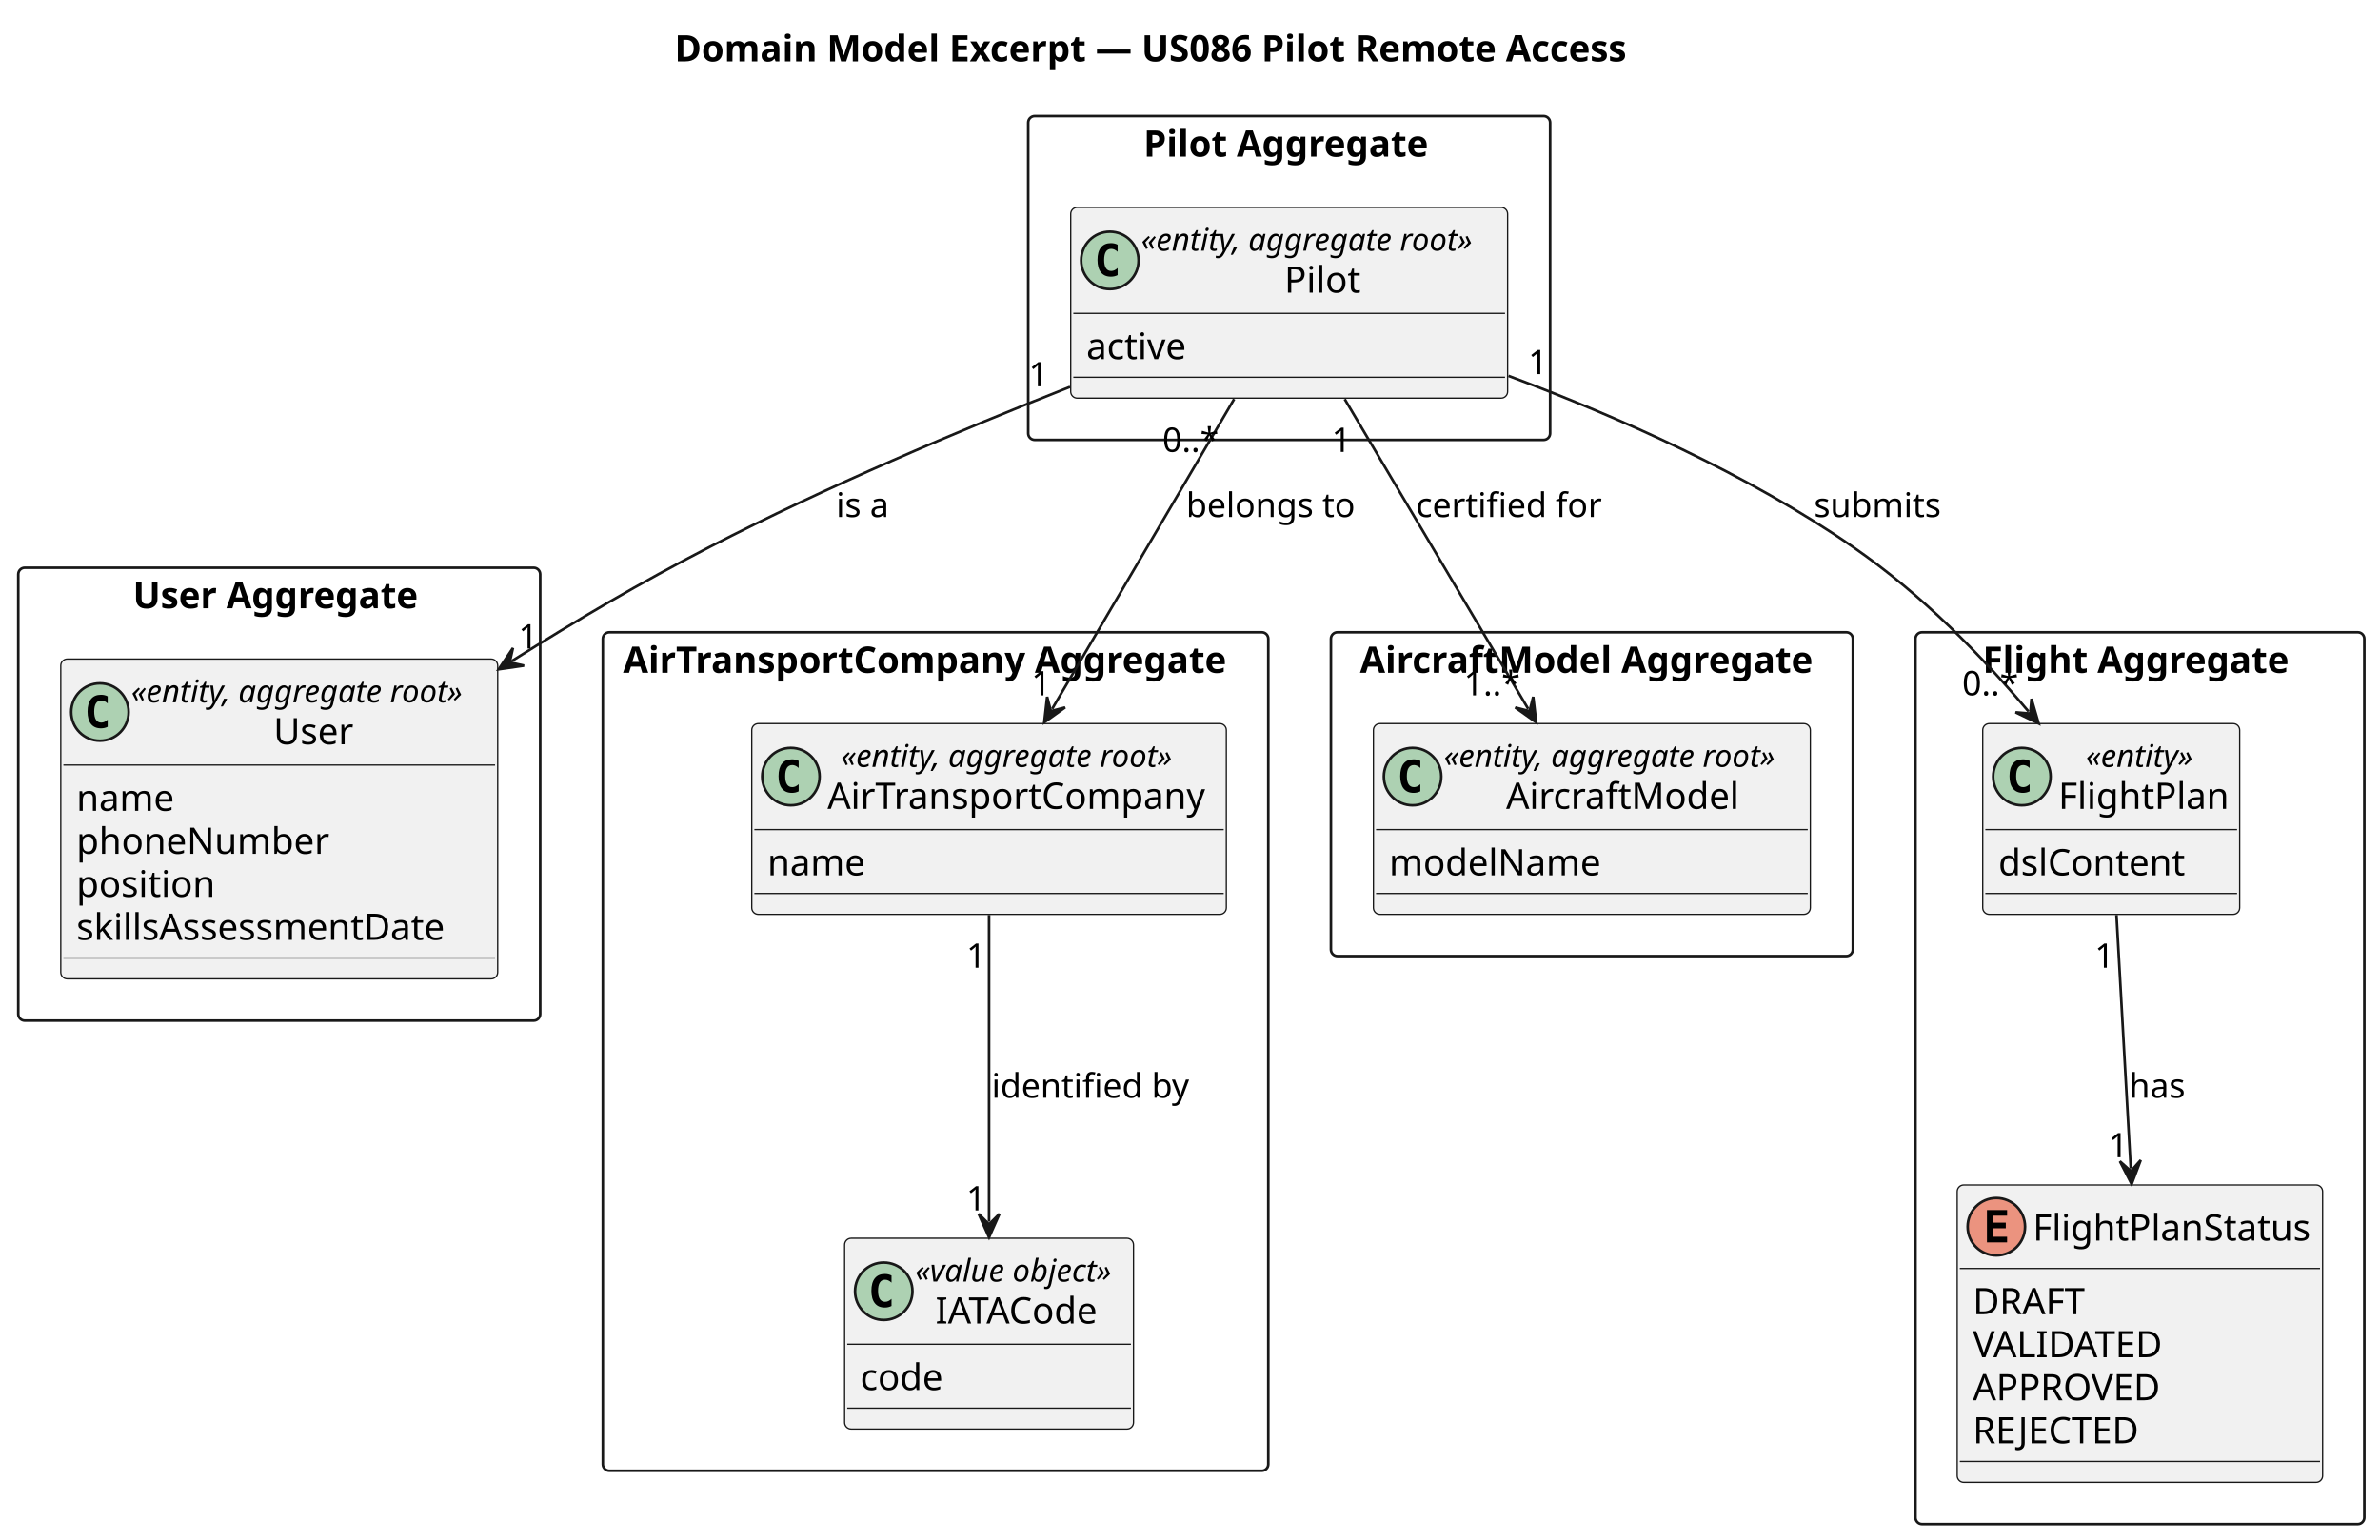
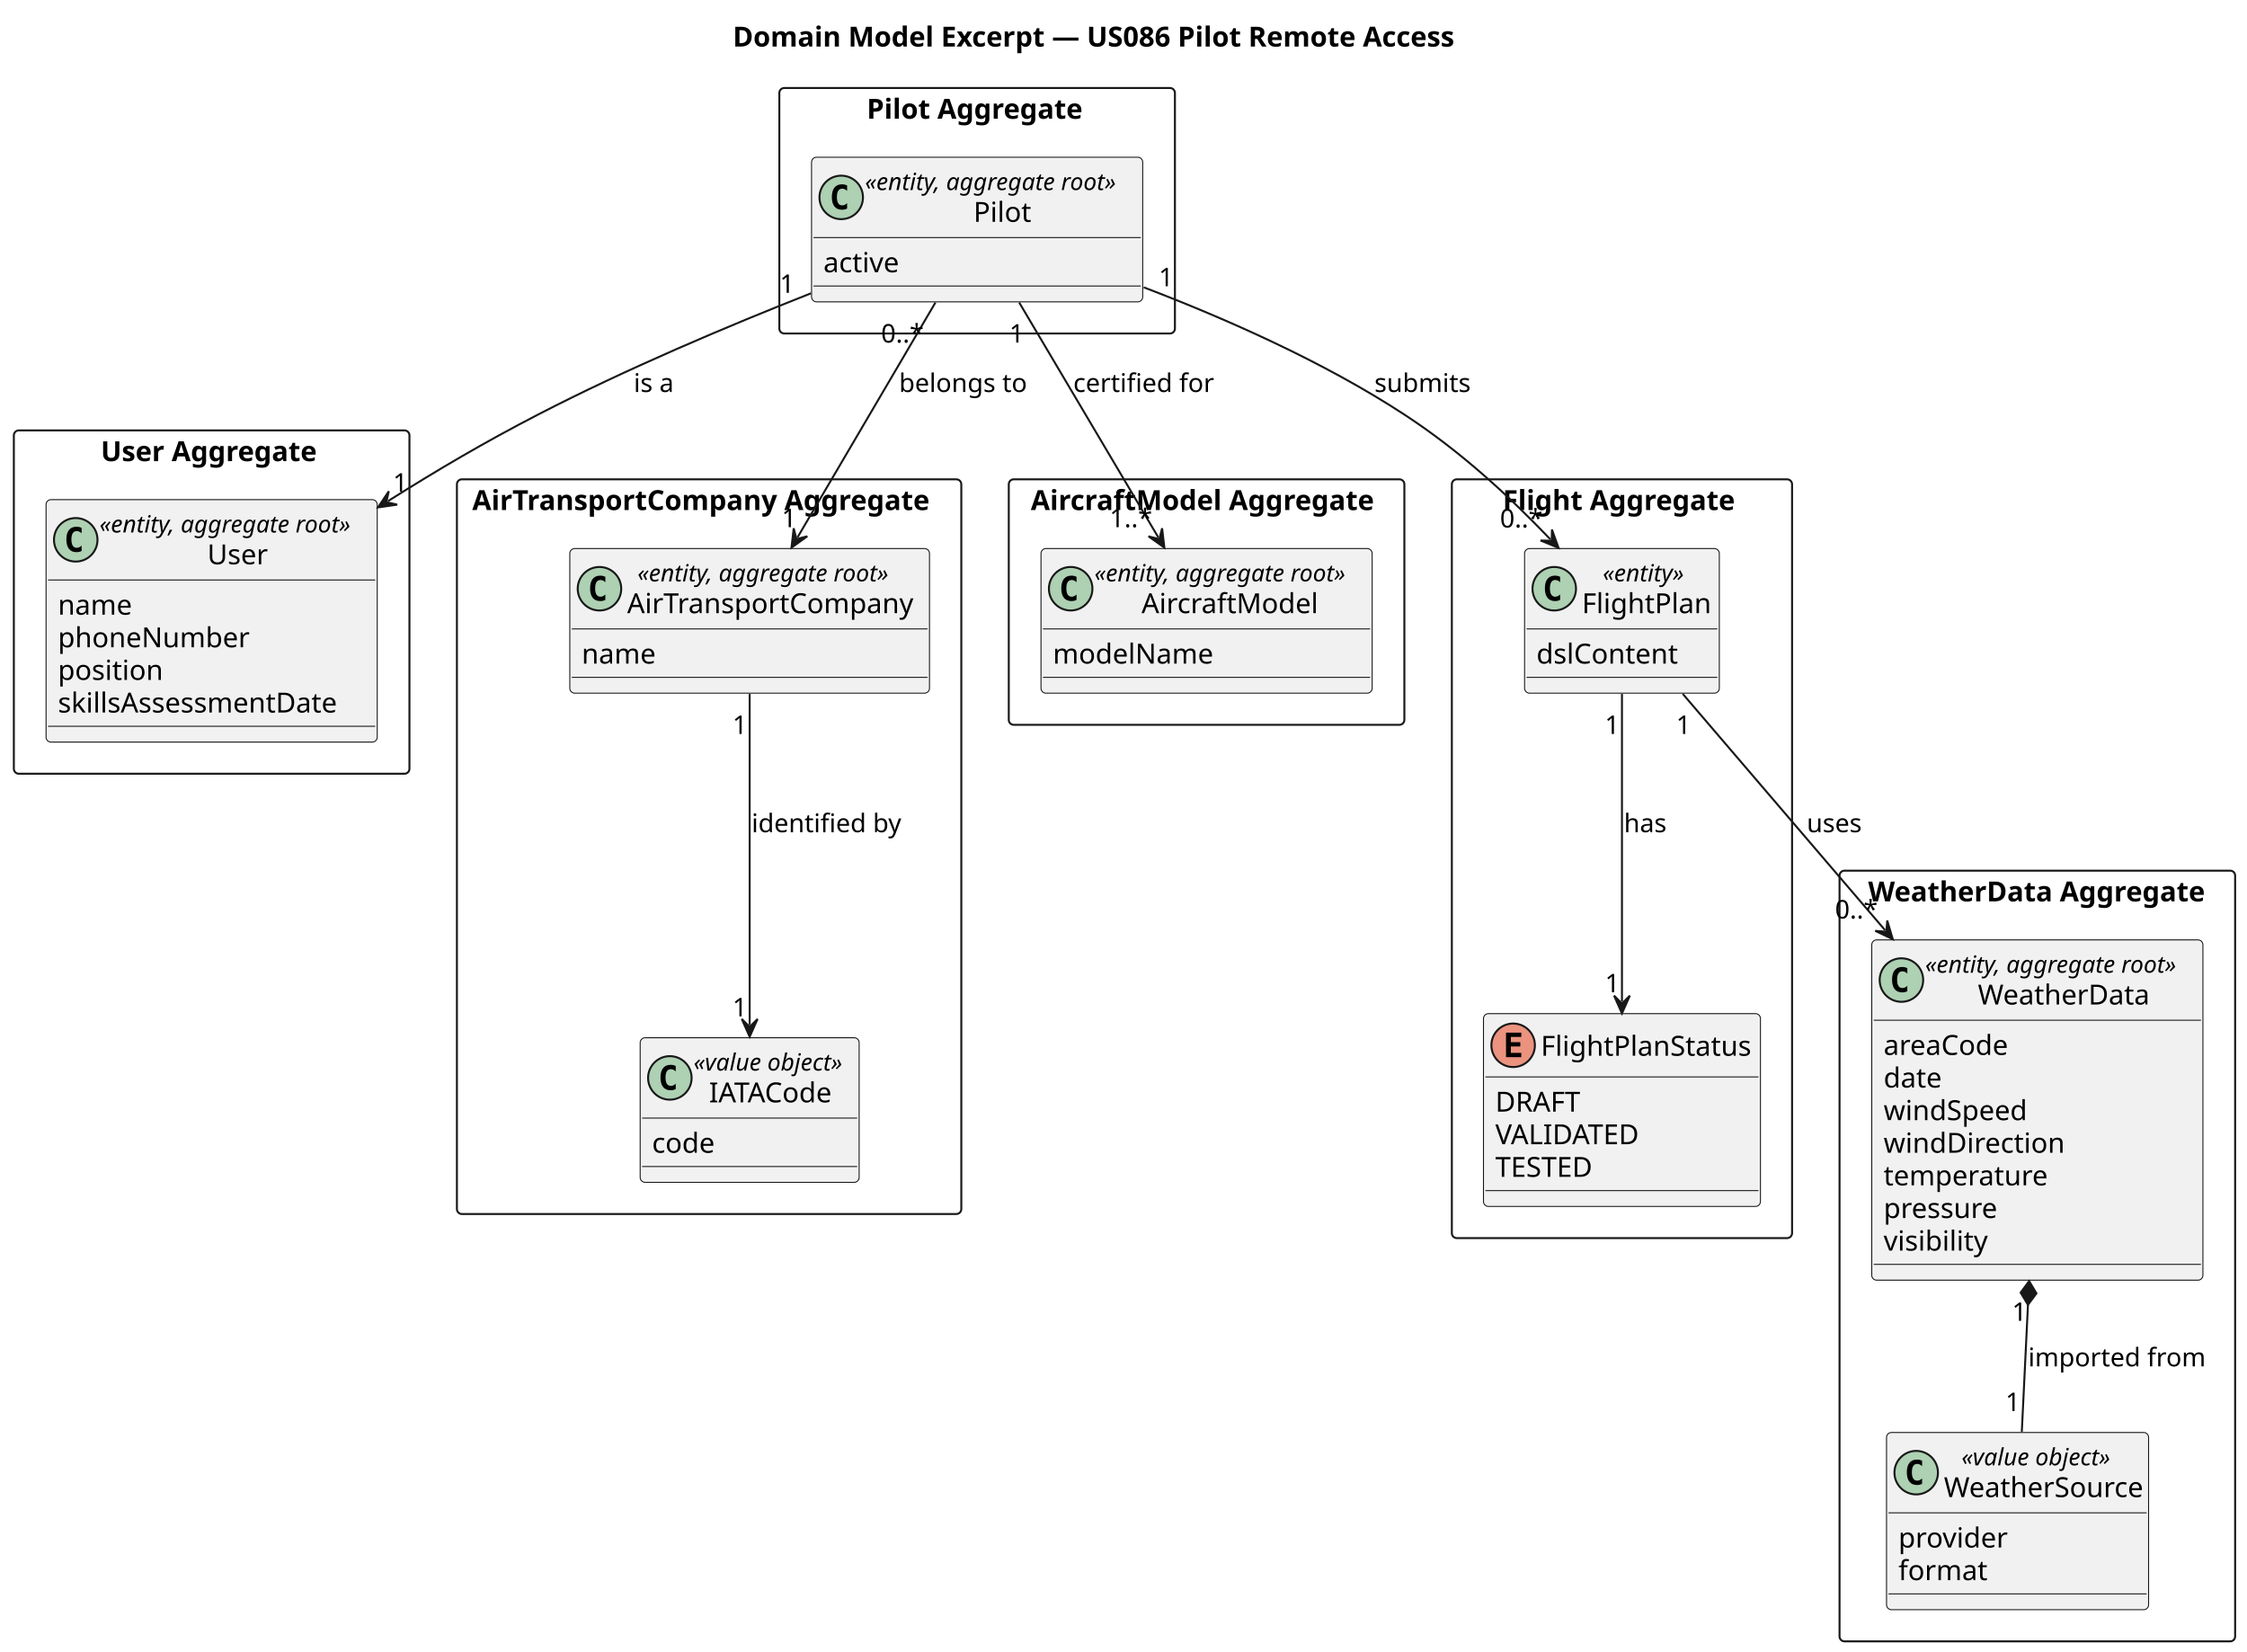
- <svg xmlns="http://www.w3.org/2000/svg" contentStyleType="text/css" data-diagram-type="CLASS" height="590px" preserveAspectRatio="none" style="width:912px;height:590px;background:#FFFFFF;" version="1.1" viewBox="0 0 912 590" width="912px" zoomAndPan="magnify">
+ <svg xmlns="http://www.w3.org/2000/svg" contentStyleType="text/css" data-diagram-type="CLASS" height="835px" preserveAspectRatio="none" style="width:1136px;height:835px;background:#FFFFFF;" version="1.1" viewBox="0 0 1136 835" width="1136px" zoomAndPan="magnify">
  <defs />
  <g>
    <g class="title" data-source-line="4">
-       <text fill="#000000" font-family="sans-serif" font-size="14" font-weight="bold" lengthAdjust="spacing" textLength="381.049" x="258.476" y="23.535">Domain Model Excerpt — US086 Pilot Remote Access</text>
+       <text fill="#000000" font-family="sans-serif" font-size="14" font-weight="bold" lengthAdjust="spacing" textLength="381.049" x="370.476" y="23.535">Domain Model Excerpt — US086 Pilot Remote Access</text>
    </g>
    <g class="cluster" data-entity="Pilot Aggregate" data-source-line="6" data-uid="ent0002" id="cluster_Pilot Aggregate">
      <rect fill="none" height="124.11" rx="2.5" ry="2.5" style="stroke:#181818;stroke-width:1;" width="200" x="394" y="44.488" />
      <text fill="#000000" font-family="sans-serif" font-size="14" font-weight="bold" lengthAdjust="spacing" textLength="111.61" x="438.195" y="60.023">Pilot Aggregate</text>
    </g>
    <g class="cluster" data-entity="User Aggregate" data-source-line="12" data-uid="ent0004" id="cluster_User Aggregate">
-       <rect fill="none" height="173.58" rx="2.5" ry="2.5" style="stroke:#181818;stroke-width:1;" width="200" x="7" y="217.598" />
+       <rect fill="none" height="173.57" rx="2.5" ry="2.5" style="stroke:#181818;stroke-width:1;" width="200" x="7" y="217.598" />
      <text fill="#000000" font-family="sans-serif" font-size="14" font-weight="bold" lengthAdjust="spacing" textLength="112.096" x="50.952" y="233.133">User Aggregate</text>
    </g>
    <g class="cluster" data-entity="AirTransportCompany Aggregate" data-source-line="21" data-uid="ent0006" id="cluster_AirTransportCompany Aggregate">
-       <rect fill="none" height="321.37" rx="2.5" ry="2.5" style="stroke:#181818;stroke-width:1;" width="255" x="231" y="242.338" />
-       <text fill="#000000" font-family="sans-serif" font-size="14" font-weight="bold" lengthAdjust="spacing" textLength="239.504" x="238.748" y="257.873">AirTransportCompany Aggregate</text>
+       <rect fill="none" height="371.42" rx="2.5" ry="2.5" style="stroke:#181818;stroke-width:1;" width="255" x="231" y="242.328" />
+       <text fill="#000000" font-family="sans-serif" font-size="14" font-weight="bold" lengthAdjust="spacing" textLength="239.504" x="238.748" y="257.863">AirTransportCompany Aggregate</text>
    </g>
    <g class="cluster" data-entity="AircraftModel Aggregate" data-source-line="30" data-uid="ent0009" id="cluster_AircraftModel Aggregate">
-       <rect fill="none" height="124.1" rx="2.5" ry="2.5" style="stroke:#181818;stroke-width:1;" width="200" x="510" y="242.338" />
-       <text fill="#000000" font-family="sans-serif" font-size="14" font-weight="bold" lengthAdjust="spacing" textLength="177.734" x="521.133" y="257.873">AircraftModel Aggregate</text>
+       <rect fill="none" height="124.11" rx="2.5" ry="2.5" style="stroke:#181818;stroke-width:1;" width="200" x="510" y="242.328" />
+       <text fill="#000000" font-family="sans-serif" font-size="14" font-weight="bold" lengthAdjust="spacing" textLength="177.734" x="521.133" y="257.863">AircraftModel Aggregate</text>
    </g>
    <g class="cluster" data-entity="Flight Aggregate" data-source-line="36" data-uid="ent0011" id="cluster_Flight Aggregate">
-       <rect fill="none" height="341.79" rx="2.5" ry="2.5" style="stroke:#181818;stroke-width:1;" width="172" x="734" y="242.338" />
-       <text fill="#000000" font-family="sans-serif" font-size="14" font-weight="bold" lengthAdjust="spacing" textLength="120.552" x="759.724" y="257.873">Flight Aggregate</text>
+       <rect fill="none" height="383.6" rx="2.5" ry="2.5" style="stroke:#181818;stroke-width:1;" width="172" x="734" y="242.328" />
+       <text fill="#000000" font-family="sans-serif" font-size="14" font-weight="bold" lengthAdjust="spacing" textLength="120.552" x="759.724" y="257.863">Flight Aggregate</text>
+     </g>
+     <g class="cluster" data-entity="WeatherData Aggregate" data-source-line="47" data-uid="ent0014" id="cluster_WeatherData Aggregate">
+       <rect fill="none" height="389.64" rx="2.5" ry="2.5" style="stroke:#181818;stroke-width:1;" width="200" x="930" y="440.168" />
+       <text fill="#000000" font-family="sans-serif" font-size="14" font-weight="bold" lengthAdjust="spacing" textLength="171.062" x="944.469" y="455.703">WeatherData Aggregate</text>
    </g>
    <g class="entity" data-entity="Pilot" data-source-line="7" data-uid="ent0003" id="entity_Pilot">
      <rect fill="#F1F1F1" height="73.109" rx="2.5" ry="2.5" style="stroke:#181818;stroke-width:0.5;" width="167.424" x="410.29" y="79.488" />
      <ellipse cx="425.29" cy="99.799" fill="#ADD1B2" rx="11" ry="11" style="stroke:#181818;stroke-width:1;" />
      <path d="M428.263,105.442 Q427.682,105.741 427.043,105.89 Q426.404,106.04 425.698,106.04 Q423.191,106.04 421.872,104.388 Q420.552,102.736 420.552,99.615 Q420.552,96.485 421.872,94.834 Q423.191,93.182 425.698,93.182 Q426.404,93.182 427.051,93.331 Q427.699,93.481 428.263,93.779 L428.263,96.502 Q427.632,95.921 427.039,95.651 Q426.445,95.381 425.814,95.381 Q424.47,95.381 423.785,96.448 Q423.1,97.515 423.1,99.615 Q423.1,101.707 423.785,102.773 Q424.47,103.84 425.814,103.84 Q426.445,103.84 427.039,103.57 Q427.632,103.3 428.263,102.719 Z " fill="#000000" />
      <text fill="#000000" font-family="sans-serif" font-size="12" font-style="italic" lengthAdjust="spacing" textLength="139.424" x="437.29" y="96.09">«entity, aggregate root»</text>
      <text fill="#000000" font-family="sans-serif" font-size="14" lengthAdjust="spacing" textLength="29.668" x="492.168" y="112.156">Pilot</text>
      <line style="stroke:#181818;stroke-width:0.5;" x1="411.29" x2="576.714" y1="120.109" y2="120.109" />
      <text fill="#000000" font-family="sans-serif" font-size="14" lengthAdjust="spacing" textLength="39.231" x="416.29" y="137.644">active</text>
      <line style="stroke:#181818;stroke-width:0.5;" x1="411.29" x2="576.714" y1="144.598" y2="144.598" />
    </g>
    <g class="entity" data-entity="User" data-source-line="13" data-uid="ent0005" id="entity_User">
      <rect fill="#F1F1F1" height="122.574" rx="2.5" ry="2.5" style="stroke:#181818;stroke-width:0.5;" width="167.424" x="23.29" y="252.598" />
      <ellipse cx="38.29" cy="272.909" fill="#ADD1B2" rx="11" ry="11" style="stroke:#181818;stroke-width:1;" />
      <path d="M41.263,278.552 Q40.682,278.851 40.043,279 Q39.404,279.15 38.698,279.15 Q36.191,279.15 34.871,277.498 Q33.552,275.846 33.552,272.725 Q33.552,269.595 34.871,267.943 Q36.191,266.292 38.698,266.292 Q39.404,266.292 40.051,266.441 Q40.699,266.591 41.263,266.889 L41.263,269.612 Q40.632,269.031 40.039,268.761 Q39.445,268.491 38.814,268.491 Q37.47,268.491 36.785,269.558 Q36.1,270.625 36.1,272.725 Q36.1,274.817 36.785,275.883 Q37.47,276.95 38.814,276.95 Q39.445,276.95 40.039,276.68 Q40.632,276.41 41.263,275.829 Z " fill="#000000" />
      <text fill="#000000" font-family="sans-serif" font-size="12" font-style="italic" lengthAdjust="spacing" textLength="139.424" x="50.29" y="269.2">«entity, aggregate root»</text>
      <text fill="#000000" font-family="sans-serif" font-size="14" lengthAdjust="spacing" textLength="30.365" x="104.819" y="285.266">User</text>
      <line style="stroke:#181818;stroke-width:0.5;" x1="24.29" x2="189.714" y1="293.219" y2="293.219" />
      <text fill="#000000" font-family="sans-serif" font-size="14" lengthAdjust="spacing" textLength="37.29" x="29.29" y="310.755">name</text>
      <text fill="#000000" font-family="sans-serif" font-size="14" lengthAdjust="spacing" textLength="97.029" x="29.29" y="327.243">phoneNumber</text>
      <text fill="#000000" font-family="sans-serif" font-size="14" lengthAdjust="spacing" textLength="55.166" x="29.29" y="343.731">position</text>
      <text fill="#000000" font-family="sans-serif" font-size="14" lengthAdjust="spacing" textLength="146.651" x="29.29" y="360.219">skillsAssessmentDate</text>
      <line style="stroke:#181818;stroke-width:0.5;" x1="24.29" x2="189.714" y1="367.173" y2="367.173" />
    </g>
    <g class="entity" data-entity="AirTransportCompany" data-source-line="22" data-uid="ent0007" id="entity_AirTransportCompany">
-       <rect fill="#F1F1F1" height="73.109" rx="2.5" ry="2.5" style="stroke:#181818;stroke-width:0.5;" width="181.851" x="288.07" y="277.338" />
-       <ellipse cx="303.07" cy="297.649" fill="#ADD1B2" rx="11" ry="11" style="stroke:#181818;stroke-width:1;" />
-       <path d="M306.043,303.292 Q305.462,303.591 304.823,303.74 Q304.184,303.89 303.478,303.89 Q300.971,303.89 299.651,302.238 Q298.332,300.586 298.332,297.465 Q298.332,294.335 299.651,292.683 Q300.971,291.032 303.478,291.032 Q304.184,291.032 304.831,291.181 Q305.479,291.33 306.043,291.629 L306.043,294.352 Q305.412,293.771 304.819,293.501 Q304.225,293.231 303.594,293.231 Q302.25,293.231 301.565,294.298 Q300.88,295.365 300.88,297.465 Q300.88,299.557 301.565,300.623 Q302.25,301.69 303.594,301.69 Q304.225,301.69 304.819,301.42 Q305.412,301.15 306.043,300.569 Z " fill="#000000" />
-       <text fill="#000000" font-family="sans-serif" font-size="12" font-style="italic" lengthAdjust="spacing" textLength="139.424" x="322.283" y="293.94">«entity, aggregate root»</text>
-       <text fill="#000000" font-family="sans-serif" font-size="14" lengthAdjust="spacing" textLength="149.851" x="317.07" y="310.006">AirTransportCompany</text>
-       <line style="stroke:#181818;stroke-width:0.5;" x1="289.07" x2="468.921" y1="317.959" y2="317.959" />
-       <text fill="#000000" font-family="sans-serif" font-size="14" lengthAdjust="spacing" textLength="37.29" x="294.07" y="335.495">name</text>
-       <line style="stroke:#181818;stroke-width:0.5;" x1="289.07" x2="468.921" y1="342.448" y2="342.448" />
+       <rect fill="#F1F1F1" height="73.109" rx="2.5" ry="2.5" style="stroke:#181818;stroke-width:0.5;" width="181.851" x="288.07" y="277.328" />
+       <ellipse cx="303.07" cy="297.639" fill="#ADD1B2" rx="11" ry="11" style="stroke:#181818;stroke-width:1;" />
+       <path d="M306.043,303.282 Q305.462,303.581 304.823,303.73 Q304.184,303.88 303.478,303.88 Q300.971,303.88 299.651,302.228 Q298.332,300.576 298.332,297.455 Q298.332,294.325 299.651,292.673 Q300.971,291.022 303.478,291.022 Q304.184,291.022 304.831,291.171 Q305.479,291.32 306.043,291.619 L306.043,294.342 Q305.412,293.761 304.819,293.491 Q304.225,293.221 303.594,293.221 Q302.25,293.221 301.565,294.288 Q300.88,295.355 300.88,297.455 Q300.88,299.546 301.565,300.613 Q302.25,301.68 303.594,301.68 Q304.225,301.68 304.819,301.41 Q305.412,301.14 306.043,300.559 Z " fill="#000000" />
+       <text fill="#000000" font-family="sans-serif" font-size="12" font-style="italic" lengthAdjust="spacing" textLength="139.424" x="322.283" y="293.93">«entity, aggregate root»</text>
+       <text fill="#000000" font-family="sans-serif" font-size="14" lengthAdjust="spacing" textLength="149.851" x="317.07" y="309.996">AirTransportCompany</text>
+       <line style="stroke:#181818;stroke-width:0.5;" x1="289.07" x2="468.921" y1="317.949" y2="317.949" />
+       <text fill="#000000" font-family="sans-serif" font-size="14" lengthAdjust="spacing" textLength="37.29" x="294.07" y="335.485">name</text>
+       <line style="stroke:#181818;stroke-width:0.5;" x1="289.07" x2="468.921" y1="342.438" y2="342.438" />
    </g>
    <g class="entity" data-entity="IATACode" data-source-line="25" data-uid="ent0008" id="entity_IATACode">
-       <rect fill="#F1F1F1" height="73.109" rx="2.5" ry="2.5" style="stroke:#181818;stroke-width:0.5;" width="110.705" x="323.65" y="474.598" />
-       <ellipse cx="338.65" cy="494.909" fill="#ADD1B2" rx="11" ry="11" style="stroke:#181818;stroke-width:1;" />
-       <path d="M341.623,500.552 Q341.042,500.851 340.403,501 Q339.764,501.15 339.058,501.15 Q336.551,501.15 335.231,499.498 Q333.912,497.846 333.912,494.725 Q333.912,491.595 335.231,489.943 Q336.551,488.292 339.058,488.292 Q339.764,488.292 340.411,488.441 Q341.059,488.591 341.623,488.889 L341.623,491.612 Q340.992,491.031 340.399,490.761 Q339.805,490.491 339.174,490.491 Q337.83,490.491 337.145,491.558 Q336.46,492.625 336.46,494.725 Q336.46,496.817 337.145,497.883 Q337.83,498.95 339.174,498.95 Q339.805,498.95 340.399,498.68 Q340.992,498.41 341.623,497.829 Z " fill="#000000" />
-       <text fill="#000000" font-family="sans-serif" font-size="12" font-style="italic" lengthAdjust="spacing" textLength="82.705" x="350.65" y="491.2">«value object»</text>
-       <text fill="#000000" font-family="sans-serif" font-size="14" lengthAdjust="spacing" textLength="67.102" x="358.452" y="507.266">IATACode</text>
-       <line style="stroke:#181818;stroke-width:0.5;" x1="324.65" x2="433.355" y1="515.219" y2="515.219" />
-       <text fill="#000000" font-family="sans-serif" font-size="14" lengthAdjust="spacing" textLength="32.382" x="329.65" y="532.755">code</text>
-       <line style="stroke:#181818;stroke-width:0.5;" x1="324.65" x2="433.355" y1="539.708" y2="539.708" />
+       <rect fill="#F1F1F1" height="73.109" rx="2.5" ry="2.5" style="stroke:#181818;stroke-width:0.5;" width="110.705" x="323.65" y="524.638" />
+       <ellipse cx="338.65" cy="544.949" fill="#ADD1B2" rx="11" ry="11" style="stroke:#181818;stroke-width:1;" />
+       <path d="M341.623,550.592 Q341.042,550.891 340.403,551.04 Q339.764,551.19 339.058,551.19 Q336.551,551.19 335.231,549.538 Q333.912,547.886 333.912,544.765 Q333.912,541.635 335.231,539.984 Q336.551,538.332 339.058,538.332 Q339.764,538.332 340.411,538.481 Q341.059,538.63 341.623,538.929 L341.623,541.652 Q340.992,541.071 340.399,540.801 Q339.805,540.531 339.174,540.531 Q337.83,540.531 337.145,541.598 Q336.46,542.665 336.46,544.765 Q336.46,546.856 337.145,547.923 Q337.83,548.99 339.174,548.99 Q339.805,548.99 340.399,548.72 Q340.992,548.45 341.623,547.869 Z " fill="#000000" />
+       <text fill="#000000" font-family="sans-serif" font-size="12" font-style="italic" lengthAdjust="spacing" textLength="82.705" x="350.65" y="541.24">«value object»</text>
+       <text fill="#000000" font-family="sans-serif" font-size="14" lengthAdjust="spacing" textLength="67.102" x="358.452" y="557.306">IATACode</text>
+       <line style="stroke:#181818;stroke-width:0.5;" x1="324.65" x2="433.355" y1="565.259" y2="565.259" />
+       <text fill="#000000" font-family="sans-serif" font-size="14" lengthAdjust="spacing" textLength="32.382" x="329.65" y="582.794">code</text>
+       <line style="stroke:#181818;stroke-width:0.5;" x1="324.65" x2="433.355" y1="589.748" y2="589.748" />
    </g>
    <g class="entity" data-entity="AircraftModel" data-source-line="31" data-uid="ent0010" id="entity_AircraftModel">
-       <rect fill="#F1F1F1" height="73.109" rx="2.5" ry="2.5" style="stroke:#181818;stroke-width:0.5;" width="167.424" x="526.29" y="277.338" />
-       <ellipse cx="541.29" cy="297.649" fill="#ADD1B2" rx="11" ry="11" style="stroke:#181818;stroke-width:1;" />
-       <path d="M544.263,303.292 Q543.682,303.591 543.043,303.74 Q542.404,303.89 541.698,303.89 Q539.191,303.89 537.871,302.238 Q536.552,300.586 536.552,297.465 Q536.552,294.335 537.871,292.683 Q539.191,291.032 541.698,291.032 Q542.404,291.032 543.051,291.181 Q543.699,291.33 544.263,291.629 L544.263,294.352 Q543.632,293.771 543.039,293.501 Q542.445,293.231 541.814,293.231 Q540.47,293.231 539.785,294.298 Q539.1,295.365 539.1,297.465 Q539.1,299.557 539.785,300.623 Q540.47,301.69 541.814,301.69 Q542.445,301.69 543.039,301.42 Q543.632,301.15 544.263,300.569 Z " fill="#000000" />
-       <text fill="#000000" font-family="sans-serif" font-size="12" font-style="italic" lengthAdjust="spacing" textLength="139.424" x="553.29" y="293.94">«entity, aggregate root»</text>
-       <text fill="#000000" font-family="sans-serif" font-size="14" lengthAdjust="spacing" textLength="91.766" x="577.119" y="310.006">AircraftModel</text>
-       <line style="stroke:#181818;stroke-width:0.5;" x1="527.29" x2="692.714" y1="317.959" y2="317.959" />
-       <text fill="#000000" font-family="sans-serif" font-size="14" lengthAdjust="spacing" textLength="81.272" x="532.29" y="335.495">modelName</text>
-       <line style="stroke:#181818;stroke-width:0.5;" x1="527.29" x2="692.714" y1="342.448" y2="342.448" />
+       <rect fill="#F1F1F1" height="73.109" rx="2.5" ry="2.5" style="stroke:#181818;stroke-width:0.5;" width="167.424" x="526.29" y="277.328" />
+       <ellipse cx="541.29" cy="297.639" fill="#ADD1B2" rx="11" ry="11" style="stroke:#181818;stroke-width:1;" />
+       <path d="M544.263,303.282 Q543.682,303.581 543.043,303.73 Q542.404,303.88 541.698,303.88 Q539.191,303.88 537.871,302.228 Q536.552,300.576 536.552,297.455 Q536.552,294.325 537.871,292.673 Q539.191,291.022 541.698,291.022 Q542.404,291.022 543.051,291.171 Q543.699,291.32 544.263,291.619 L544.263,294.342 Q543.632,293.761 543.039,293.491 Q542.445,293.221 541.814,293.221 Q540.47,293.221 539.785,294.288 Q539.1,295.355 539.1,297.455 Q539.1,299.546 539.785,300.613 Q540.47,301.68 541.814,301.68 Q542.445,301.68 543.039,301.41 Q543.632,301.14 544.263,300.559 Z " fill="#000000" />
+       <text fill="#000000" font-family="sans-serif" font-size="12" font-style="italic" lengthAdjust="spacing" textLength="139.424" x="553.29" y="293.93">«entity, aggregate root»</text>
+       <text fill="#000000" font-family="sans-serif" font-size="14" lengthAdjust="spacing" textLength="91.766" x="577.119" y="309.996">AircraftModel</text>
+       <line style="stroke:#181818;stroke-width:0.5;" x1="527.29" x2="692.714" y1="317.949" y2="317.949" />
+       <text fill="#000000" font-family="sans-serif" font-size="14" lengthAdjust="spacing" textLength="81.272" x="532.29" y="335.485">modelName</text>
+       <line style="stroke:#181818;stroke-width:0.5;" x1="527.29" x2="692.714" y1="342.438" y2="342.438" />
    </g>
    <g class="entity" data-entity="FlightPlan" data-source-line="37" data-uid="ent0012" id="entity_FlightPlan">
-       <rect fill="#F1F1F1" height="73.109" rx="2.5" ry="2.5" style="stroke:#181818;stroke-width:0.5;" width="98.459" x="759.77" y="277.338" />
-       <ellipse cx="774.77" cy="297.649" fill="#ADD1B2" rx="11" ry="11" style="stroke:#181818;stroke-width:1;" />
-       <path d="M777.743,303.292 Q777.162,303.591 776.523,303.74 Q775.884,303.89 775.178,303.89 Q772.671,303.89 771.351,302.238 Q770.032,300.586 770.032,297.465 Q770.032,294.335 771.351,292.683 Q772.671,291.032 775.178,291.032 Q775.884,291.032 776.531,291.181 Q777.179,291.33 777.743,291.629 L777.743,294.352 Q777.112,293.771 776.519,293.501 Q775.925,293.231 775.294,293.231 Q773.95,293.231 773.265,294.298 Q772.58,295.365 772.58,297.465 Q772.58,299.557 773.265,300.623 Q773.95,301.69 775.294,301.69 Q775.925,301.69 776.519,301.42 Q777.112,301.15 777.743,300.569 Z " fill="#000000" />
-       <text fill="#000000" font-family="sans-serif" font-size="12" font-style="italic" lengthAdjust="spacing" textLength="45.422" x="799.289" y="293.94">«entity»</text>
-       <text fill="#000000" font-family="sans-serif" font-size="14" lengthAdjust="spacing" textLength="66.459" x="788.77" y="310.006">FlightPlan</text>
-       <line style="stroke:#181818;stroke-width:0.5;" x1="760.77" x2="857.229" y1="317.959" y2="317.959" />
-       <text fill="#000000" font-family="sans-serif" font-size="14" lengthAdjust="spacing" textLength="73.931" x="765.77" y="335.495">dslContent</text>
-       <line style="stroke:#181818;stroke-width:0.5;" x1="760.77" x2="857.229" y1="342.448" y2="342.448" />
+       <rect fill="#F1F1F1" height="73.109" rx="2.5" ry="2.5" style="stroke:#181818;stroke-width:0.5;" width="98.459" x="770.77" y="277.328" />
+       <ellipse cx="785.77" cy="297.639" fill="#ADD1B2" rx="11" ry="11" style="stroke:#181818;stroke-width:1;" />
+       <path d="M788.743,303.282 Q788.162,303.581 787.523,303.73 Q786.884,303.88 786.178,303.88 Q783.671,303.88 782.351,302.228 Q781.032,300.576 781.032,297.455 Q781.032,294.325 782.351,292.673 Q783.671,291.022 786.178,291.022 Q786.884,291.022 787.531,291.171 Q788.179,291.32 788.743,291.619 L788.743,294.342 Q788.112,293.761 787.519,293.491 Q786.925,293.221 786.294,293.221 Q784.95,293.221 784.265,294.288 Q783.58,295.355 783.58,297.455 Q783.58,299.546 784.265,300.613 Q784.95,301.68 786.294,301.68 Q786.925,301.68 787.519,301.41 Q788.112,301.14 788.743,300.559 Z " fill="#000000" />
+       <text fill="#000000" font-family="sans-serif" font-size="12" font-style="italic" lengthAdjust="spacing" textLength="45.422" x="810.289" y="293.93">«entity»</text>
+       <text fill="#000000" font-family="sans-serif" font-size="14" lengthAdjust="spacing" textLength="66.459" x="799.77" y="309.996">FlightPlan</text>
+       <line style="stroke:#181818;stroke-width:0.5;" x1="771.77" x2="868.229" y1="317.949" y2="317.949" />
+       <text fill="#000000" font-family="sans-serif" font-size="14" lengthAdjust="spacing" textLength="73.931" x="776.77" y="335.485">dslContent</text>
+       <line style="stroke:#181818;stroke-width:0.5;" x1="771.77" x2="868.229" y1="342.438" y2="342.438" />
    </g>
    <g class="entity" data-entity="FlightPlanStatus" data-source-line="40" data-uid="ent0013" id="entity_FlightPlanStatus">
-       <rect fill="#F1F1F1" height="113.953" rx="2.5" ry="2.5" style="stroke:#181818;stroke-width:0.5;" width="140.028" x="749.99" y="454.178" />
-       <ellipse cx="764.99" cy="470.178" fill="#EB937F" rx="11" ry="11" style="stroke:#181818;stroke-width:1;" />
-       <path d="M769.104,476.178 L761.385,476.178 L761.385,463.785 L769.104,463.785 L769.104,465.943 L763.833,465.943 L763.833,468.616 L768.606,468.616 L768.606,470.774 L763.833,470.774 L763.833,474.02 L769.104,474.02 Z " fill="#000000" />
-       <text fill="#000000" font-family="sans-serif" font-size="14" lengthAdjust="spacing" textLength="108.028" x="778.99" y="475.469">FlightPlanStatus</text>
-       <line style="stroke:#181818;stroke-width:0.5;" x1="750.99" x2="889.018" y1="486.178" y2="486.178" />
-       <text fill="#000000" font-family="sans-serif" font-size="14" lengthAdjust="spacing" textLength="45.356" x="755.99" y="503.713">DRAFT</text>
-       <text fill="#000000" font-family="sans-serif" font-size="14" lengthAdjust="spacing" textLength="77.383" x="755.99" y="520.202">VALIDATED</text>
-       <text fill="#000000" font-family="sans-serif" font-size="14" lengthAdjust="spacing" textLength="72.092" x="755.99" y="536.69">APPROVED</text>
-       <text fill="#000000" font-family="sans-serif" font-size="14" lengthAdjust="spacing" textLength="64.996" x="755.99" y="553.178">REJECTED</text>
-       <line style="stroke:#181818;stroke-width:0.5;" x1="750.99" x2="889.018" y1="560.131" y2="560.131" />
+       <rect fill="#F1F1F1" height="97.465" rx="2.5" ry="2.5" style="stroke:#181818;stroke-width:0.5;" width="140.028" x="749.99" y="512.458" />
+       <ellipse cx="764.99" cy="528.458" fill="#EB937F" rx="11" ry="11" style="stroke:#181818;stroke-width:1;" />
+       <path d="M769.104,534.458 L761.385,534.458 L761.385,522.065 L769.104,522.065 L769.104,524.223 L763.833,524.223 L763.833,526.896 L768.606,526.896 L768.606,529.054 L763.833,529.054 L763.833,532.3 L769.104,532.3 Z " fill="#000000" />
+       <text fill="#000000" font-family="sans-serif" font-size="14" lengthAdjust="spacing" textLength="108.028" x="778.99" y="533.749">FlightPlanStatus</text>
+       <line style="stroke:#181818;stroke-width:0.5;" x1="750.99" x2="889.018" y1="544.458" y2="544.458" />
+       <text fill="#000000" font-family="sans-serif" font-size="14" lengthAdjust="spacing" textLength="45.356" x="755.99" y="561.993">DRAFT</text>
+       <text fill="#000000" font-family="sans-serif" font-size="14" lengthAdjust="spacing" textLength="77.383" x="755.99" y="578.482">VALIDATED</text>
+       <text fill="#000000" font-family="sans-serif" font-size="14" lengthAdjust="spacing" textLength="50.907" x="755.99" y="594.97">TESTED</text>
+       <line style="stroke:#181818;stroke-width:0.5;" x1="750.99" x2="889.018" y1="601.923" y2="601.923" />
    </g>
-     <g class="link" data-entity-1="Pilot" data-entity-2="User" data-source-line="48" data-uid="lnk14" id="link_Pilot_User">
-       <path codeLine="48" d="M410.03,148.278 C367.86,164.908 316.42,186.638 272,209.598 C244.98,223.568 221.646,237.28 196.156,253.34" fill="none" id="Pilot-to-User" style="stroke:#181818;stroke-width:1;" />
+     <g class="entity" data-entity="WeatherData" data-source-line="48" data-uid="ent0015" id="entity_WeatherData">
+       <rect fill="#F1F1F1" height="172.039" rx="2.5" ry="2.5" style="stroke:#181818;stroke-width:0.5;" width="167.424" x="946.29" y="475.168" />
+       <ellipse cx="961.29" cy="495.479" fill="#ADD1B2" rx="11" ry="11" style="stroke:#181818;stroke-width:1;" />
+       <path d="M964.263,501.122 Q963.682,501.421 963.043,501.57 Q962.404,501.72 961.698,501.72 Q959.191,501.72 957.871,500.068 Q956.552,498.416 956.552,495.295 Q956.552,492.165 957.871,490.514 Q959.191,488.862 961.698,488.862 Q962.404,488.862 963.051,489.011 Q963.699,489.161 964.263,489.459 L964.263,492.182 Q963.632,491.601 963.039,491.331 Q962.445,491.061 961.814,491.061 Q960.47,491.061 959.785,492.128 Q959.1,493.195 959.1,495.295 Q959.1,497.387 959.785,498.453 Q960.47,499.52 961.814,499.52 Q962.445,499.52 963.039,499.25 Q963.632,498.98 964.263,498.399 Z " fill="#000000" />
+       <text fill="#000000" font-family="sans-serif" font-size="12" font-style="italic" lengthAdjust="spacing" textLength="139.424" x="973.29" y="491.77">«entity, aggregate root»</text>
+       <text fill="#000000" font-family="sans-serif" font-size="14" lengthAdjust="spacing" textLength="86.147" x="999.929" y="507.836">WeatherData</text>
+       <line style="stroke:#181818;stroke-width:0.5;" x1="947.29" x2="1112.714" y1="515.789" y2="515.789" />
+       <text fill="#000000" font-family="sans-serif" font-size="14" lengthAdjust="spacing" textLength="63.889" x="952.29" y="533.324">areaCode</text>
+       <text fill="#000000" font-family="sans-serif" font-size="14" lengthAdjust="spacing" textLength="29.579" x="952.29" y="549.813">date</text>
+       <text fill="#000000" font-family="sans-serif" font-size="14" lengthAdjust="spacing" textLength="73.097" x="952.29" y="566.301">windSpeed</text>
+       <text fill="#000000" font-family="sans-serif" font-size="14" lengthAdjust="spacing" textLength="94.138" x="952.29" y="582.789">windDirection</text>
+       <text fill="#000000" font-family="sans-serif" font-size="14" lengthAdjust="spacing" textLength="83.631" x="952.29" y="599.278">temperature</text>
+       <text fill="#000000" font-family="sans-serif" font-size="14" lengthAdjust="spacing" textLength="58.83" x="952.29" y="615.766">pressure</text>
+       <text fill="#000000" font-family="sans-serif" font-size="14" lengthAdjust="spacing" textLength="55.98" x="952.29" y="632.254">visibility</text>
+       <line style="stroke:#181818;stroke-width:0.5;" x1="947.29" x2="1112.714" y1="639.207" y2="639.207" />
+     </g>
+     <g class="entity" data-entity="WeatherSource" data-source-line="57" data-uid="ent0016" id="entity_WeatherSource">
+       <rect fill="#F1F1F1" height="89.598" rx="2.5" ry="2.5" style="stroke:#181818;stroke-width:0.5;" width="132.488" x="953.76" y="724.208" />
+       <ellipse cx="968.76" cy="744.519" fill="#ADD1B2" rx="11" ry="11" style="stroke:#181818;stroke-width:1;" />
+       <path d="M971.733,750.162 Q971.152,750.461 970.513,750.61 Q969.874,750.76 969.168,750.76 Q966.661,750.76 965.341,749.108 Q964.022,747.456 964.022,744.335 Q964.022,741.205 965.341,739.553 Q966.661,737.902 969.168,737.902 Q969.874,737.902 970.521,738.051 Q971.169,738.201 971.733,738.499 L971.733,741.222 Q971.102,740.641 970.509,740.371 Q969.915,740.101 969.284,740.101 Q967.94,740.101 967.255,741.168 Q966.57,742.235 966.57,744.335 Q966.57,746.427 967.255,747.493 Q967.94,748.56 969.284,748.56 Q969.915,748.56 970.509,748.29 Q971.102,748.02 971.733,747.439 Z " fill="#000000" />
+       <text fill="#000000" font-family="sans-serif" font-size="12" font-style="italic" lengthAdjust="spacing" textLength="82.705" x="991.652" y="740.81">«value object»</text>
+       <text fill="#000000" font-family="sans-serif" font-size="14" lengthAdjust="spacing" textLength="100.488" x="982.76" y="756.876">WeatherSource</text>
+       <line style="stroke:#181818;stroke-width:0.5;" x1="954.76" x2="1085.248" y1="764.829" y2="764.829" />
+       <text fill="#000000" font-family="sans-serif" font-size="14" lengthAdjust="spacing" textLength="56.773" x="959.76" y="782.365">provider</text>
+       <text fill="#000000" font-family="sans-serif" font-size="14" lengthAdjust="spacing" textLength="45.514" x="959.76" y="798.853">format</text>
+       <line style="stroke:#181818;stroke-width:0.5;" x1="954.76" x2="1085.248" y1="805.806" y2="805.806" />
+     </g>
+     <g class="link" data-entity-1="Pilot" data-entity-2="User" data-source-line="63" data-uid="lnk17" id="link_Pilot_User">
+       <path codeLine="63" d="M410.03,148.268 C367.86,164.898 316.42,186.628 272,209.598 C244.98,223.568 221.646,237.28 196.156,253.34" fill="none" id="Pilot-to-User" style="stroke:#181818;stroke-width:1;" />
      <polygon fill="#181818" points="191.08,256.538,200.827,255.125,195.31,253.873,196.562,248.356,191.08,256.538" style="stroke:#181818;stroke-width:1;" />
      <text fill="#000000" font-family="sans-serif" font-size="13" lengthAdjust="spacing" textLength="21.677" x="320.39" y="198.167">is a</text>
-       <text fill="#000000" font-family="sans-serif" font-size="13" lengthAdjust="spacing" textLength="8.22" x="394.205" y="148.064">1</text>
+       <text fill="#000000" font-family="sans-serif" font-size="13" lengthAdjust="spacing" textLength="8.22" x="394.205" y="148.053">1</text>
      <text fill="#000000" font-family="sans-serif" font-size="13" lengthAdjust="spacing" textLength="8.22" x="198.659" y="248.547">1</text>
    </g>
-     <g class="link" data-entity-1="Pilot" data-entity-2="AirTransportCompany" data-source-line="49" data-uid="lnk15" id="link_Pilot_AirTransportCompany">
-       <path codeLine="49" d="M472.91,152.968 C452.22,188.188 423.898,236.424 403.188,271.694" fill="none" id="Pilot-to-AirTransportCompany" style="stroke:#181818;stroke-width:1;" />
-       <polygon fill="#181818" points="400.15,276.868,408.156,271.133,402.682,272.557,401.258,267.082,400.15,276.868" style="stroke:#181818;stroke-width:1;" />
+     <g class="link" data-entity-1="Pilot" data-entity-2="AirTransportCompany" data-source-line="64" data-uid="lnk18" id="link_Pilot_AirTransportCompany">
+       <path codeLine="64" d="M472.91,152.958 C452.22,188.188 423.899,236.425 403.189,271.685" fill="none" id="Pilot-to-AirTransportCompany" style="stroke:#181818;stroke-width:1;" />
+       <polygon fill="#181818" points="400.15,276.858,408.157,271.124,402.682,272.547,401.259,267.072,400.15,276.858" style="stroke:#181818;stroke-width:1;" />
      <text fill="#000000" font-family="sans-serif" font-size="13" lengthAdjust="spacing" textLength="66.93" x="454.52" y="198.167">belongs to</text>
-       <text fill="#000000" font-family="sans-serif" font-size="13" lengthAdjust="spacing" textLength="22.712" x="445.455" y="173.199">0..*</text>
-       <text fill="#000000" font-family="sans-serif" font-size="13" lengthAdjust="spacing" textLength="8.22" x="395.225" y="266.533">1</text>
+       <text fill="#000000" font-family="sans-serif" font-size="13" lengthAdjust="spacing" textLength="22.712" x="445.455" y="173.187">0..*</text>
+       <text fill="#000000" font-family="sans-serif" font-size="13" lengthAdjust="spacing" textLength="8.22" x="395.225" y="266.523">1</text>
    </g>
-     <g class="link" data-entity-1="Pilot" data-entity-2="AircraftModel" data-source-line="50" data-uid="lnk16" id="link_Pilot_AircraftModel">
-       <path codeLine="50" d="M515.28,152.968 C536.14,188.188 564.723,236.435 585.603,271.705" fill="none" id="Pilot-to-AircraftModel" style="stroke:#181818;stroke-width:1;" />
-       <polygon fill="#181818" points="588.66,276.868,587.517,267.086,586.113,272.566,580.633,271.161,588.66,276.868" style="stroke:#181818;stroke-width:1;" />
+     <g class="link" data-entity-1="Pilot" data-entity-2="AircraftModel" data-source-line="65" data-uid="lnk19" id="link_Pilot_AircraftModel">
+       <path codeLine="65" d="M515.28,152.958 C536.14,188.188 564.723,236.436 585.603,271.696" fill="none" id="Pilot-to-AircraftModel" style="stroke:#181818;stroke-width:1;" />
+       <polygon fill="#181818" points="588.66,276.858,587.516,267.076,586.112,272.556,580.632,271.152,588.66,276.858" style="stroke:#181818;stroke-width:1;" />
      <text fill="#000000" font-family="sans-serif" font-size="13" lengthAdjust="spacing" textLength="74.001" x="542.61" y="198.167">certified for</text>
-       <text fill="#000000" font-family="sans-serif" font-size="13" lengthAdjust="spacing" textLength="8.22" x="510.269" y="173.199">1</text>
-       <text fill="#000000" font-family="sans-serif" font-size="13" lengthAdjust="spacing" textLength="22.712" x="560.962" y="266.533">1..*</text>
+       <text fill="#000000" font-family="sans-serif" font-size="13" lengthAdjust="spacing" textLength="8.22" x="510.269" y="173.187">1</text>
+       <text fill="#000000" font-family="sans-serif" font-size="13" lengthAdjust="spacing" textLength="22.712" x="560.962" y="266.523">1..*</text>
    </g>
-     <g class="link" data-entity-1="Pilot" data-entity-2="FlightPlan" data-source-line="51" data-uid="lnk17" id="link_Pilot_FlightPlan">
-       <path codeLine="51" d="M578.03,144.058 C619.78,159.648 669.75,181.728 710,209.598 C737.16,228.408 758.946,250.966 777.336,272.716" fill="none" id="Pilot-to-FlightPlan" style="stroke:#181818;stroke-width:1;" />
-       <polygon fill="#181818" points="781.21,277.298,778.454,267.843,777.982,273.48,772.345,273.008,781.21,277.298" style="stroke:#181818;stroke-width:1;" />
-       <text fill="#000000" font-family="sans-serif" font-size="13" lengthAdjust="spacing" textLength="50.261" x="695.1" y="198.167">submits</text>
-       <text fill="#000000" font-family="sans-serif" font-size="13" lengthAdjust="spacing" textLength="8.22" x="585.604" y="143.403">1</text>
-       <text fill="#000000" font-family="sans-serif" font-size="13" lengthAdjust="spacing" textLength="22.712" x="751.884" y="266.491">0..*</text>
+     <g class="link" data-entity-1="Pilot" data-entity-2="FlightPlan" data-source-line="66" data-uid="lnk20" id="link_Pilot_FlightPlan">
+       <path codeLine="66" d="M578.21,145.258 C619.64,161.058 669.29,182.958 710,209.598 C738.94,228.528 763.132,251.063 783.792,272.653" fill="none" id="Pilot-to-FlightPlan" style="stroke:#181818;stroke-width:1;" />
+       <polygon fill="#181818" points="787.94,276.988,784.608,267.72,784.483,273.376,778.828,273.251,787.94,276.988" style="stroke:#181818;stroke-width:1;" />
+       <text fill="#000000" font-family="sans-serif" font-size="13" lengthAdjust="spacing" textLength="50.261" x="694.86" y="198.167">submits</text>
+       <text fill="#000000" font-family="sans-serif" font-size="13" lengthAdjust="spacing" textLength="8.22" x="585.8" y="144.706">1</text>
+       <text fill="#000000" font-family="sans-serif" font-size="13" lengthAdjust="spacing" textLength="22.712" x="758.333" y="266.676">0..*</text>
    </g>
-     <g class="link" data-entity-1="AirTransportCompany" data-entity-2="IATACode" data-source-line="53" data-uid="lnk18" id="link_AirTransportCompany_IATACode">
-       <path codeLine="53" d="M379,350.698 C379,385.828 379,433.078 379,468.238" fill="none" id="AirTransportCompany-to-IATACode" style="stroke:#181818;stroke-width:1;" />
-       <polygon fill="#181818" points="379,474.238,383,465.238,379,469.238,375,465.238,379,474.238" style="stroke:#181818;stroke-width:1;" />
-       <text fill="#000000" font-family="sans-serif" font-size="13" lengthAdjust="spacing" textLength="78.92" x="380" y="420.747">identified by</text>
-       <text fill="#000000" font-family="sans-serif" font-size="13" lengthAdjust="spacing" textLength="8.22" x="370.332" y="370.908">1</text>
-       <text fill="#000000" font-family="sans-serif" font-size="13" lengthAdjust="spacing" textLength="8.22" x="370.307" y="463.923">1</text>
+     <g class="link" data-entity-1="AirTransportCompany" data-entity-2="IATACode" data-source-line="68" data-uid="lnk21" id="link_AirTransportCompany_IATACode">
+       <path codeLine="68" d="M379,350.818 C379,397.258 379,471.668 379,518.158" fill="none" id="AirTransportCompany-to-IATACode" style="stroke:#181818;stroke-width:1;" />
+       <polygon fill="#181818" points="379,524.158,383,515.158,379,519.158,375,515.158,379,524.158" style="stroke:#181818;stroke-width:1;" />
+       <text fill="#000000" font-family="sans-serif" font-size="13" lengthAdjust="spacing" textLength="78.92" x="380" y="420.737">identified by</text>
+       <text fill="#000000" font-family="sans-serif" font-size="13" lengthAdjust="spacing" textLength="8.22" x="370.332" y="371.051">1</text>
+       <text fill="#000000" font-family="sans-serif" font-size="13" lengthAdjust="spacing" textLength="8.22" x="370.307" y="513.822">1</text>
    </g>
-     <g class="link" data-entity-1="FlightPlan" data-entity-2="FlightPlanStatus" data-source-line="55" data-uid="lnk19" id="link_FlightPlan_FlightPlanStatus">
-       <path codeLine="55" d="M811.02,350.698 C812.64,379.548 814.623,414.638 816.493,447.868" fill="none" id="FlightPlan-to-FlightPlanStatus" style="stroke:#181818;stroke-width:1;" />
-       <polygon fill="#181818" points="816.83,453.858,820.318,444.648,816.549,448.866,812.331,445.097,816.83,453.858" style="stroke:#181818;stroke-width:1;" />
-       <text fill="#000000" font-family="sans-serif" font-size="13" lengthAdjust="spacing" textLength="21.874" x="815.83" y="420.747">has</text>
-       <text fill="#000000" font-family="sans-serif" font-size="13" lengthAdjust="spacing" textLength="8.22" x="802.699" y="370.908">1</text>
-       <text fill="#000000" font-family="sans-serif" font-size="13" lengthAdjust="spacing" textLength="8.22" x="807.969" y="443.548">1</text>
+     <g class="link" data-entity-1="FlightPlan" data-entity-2="FlightPlanStatus" data-source-line="70" data-uid="lnk22" id="link_FlightPlan_FlightPlanStatus">
+       <path codeLine="70" d="M820,350.818 C820,393.538 820,458.988 820,506.348" fill="none" id="FlightPlan-to-FlightPlanStatus" style="stroke:#181818;stroke-width:1;" />
+       <polygon fill="#181818" points="820,512.348,824,503.348,820,507.348,816,503.348,820,512.348" style="stroke:#181818;stroke-width:1;" />
+       <text fill="#000000" font-family="sans-serif" font-size="13" lengthAdjust="spacing" textLength="21.874" x="821" y="420.737">has</text>
+       <text fill="#000000" font-family="sans-serif" font-size="13" lengthAdjust="spacing" textLength="8.22" x="811.332" y="371.051">1</text>
+       <text fill="#000000" font-family="sans-serif" font-size="13" lengthAdjust="spacing" textLength="8.22" x="811.428" y="501.664">1</text>
+     </g>
+     <g class="link" data-entity-1="FlightPlan" data-entity-2="WeatherData" data-source-line="71" data-uid="lnk23" id="link_FlightPlan_WeatherData">
+       <path codeLine="71" d="M850.76,350.818 C878.56,383.288 916.668,427.8 953.028,470.28" fill="none" id="FlightPlan-to-WeatherData" style="stroke:#181818;stroke-width:1;" />
+       <polygon fill="#181818" points="956.93,474.838,954.116,465.4,953.679,471.04,948.039,470.602,956.93,474.838" style="stroke:#181818;stroke-width:1;" />
+       <text fill="#000000" font-family="sans-serif" font-size="13" lengthAdjust="spacing" textLength="28.564" x="913.43" y="420.737">uses</text>
+       <text fill="#000000" font-family="sans-serif" font-size="13" lengthAdjust="spacing" textLength="8.22" x="847.378" y="371.051">1</text>
+       <text fill="#000000" font-family="sans-serif" font-size="13" lengthAdjust="spacing" textLength="22.712" x="927.736" y="464.355">0..*</text>
+     </g>
+     <g class="link" data-entity-1="WeatherData" data-entity-2="WeatherSource" data-source-line="73" data-uid="lnk24" id="link_WeatherData_WeatherSource">
+       <path codeLine="73" d="M1025.264,659.674 C1023.984,685.854 1023.23,701.588 1022.15,723.818" fill="none" id="WeatherData-backto-WeatherSource" style="stroke:#181818;stroke-width:1;" />
+       <polygon fill="#181818" points="1025.85,647.688,1021.562,653.486,1025.264,659.674,1029.552,653.876,1025.85,647.688" style="stroke:#181818;stroke-width:1;" />
+       <text fill="#000000" font-family="sans-serif" font-size="13" lengthAdjust="spacing" textLength="92.003" x="1025.4" y="690.777">imported from</text>
+       <text fill="#000000" font-family="sans-serif" font-size="13" lengthAdjust="spacing" textLength="8.22" x="1017.209" y="667.76">1</text>
+       <text fill="#000000" font-family="sans-serif" font-size="13" lengthAdjust="spacing" textLength="8.22" x="1013.883" y="713.342">1</text>
    </g>
  </g>
</svg>
